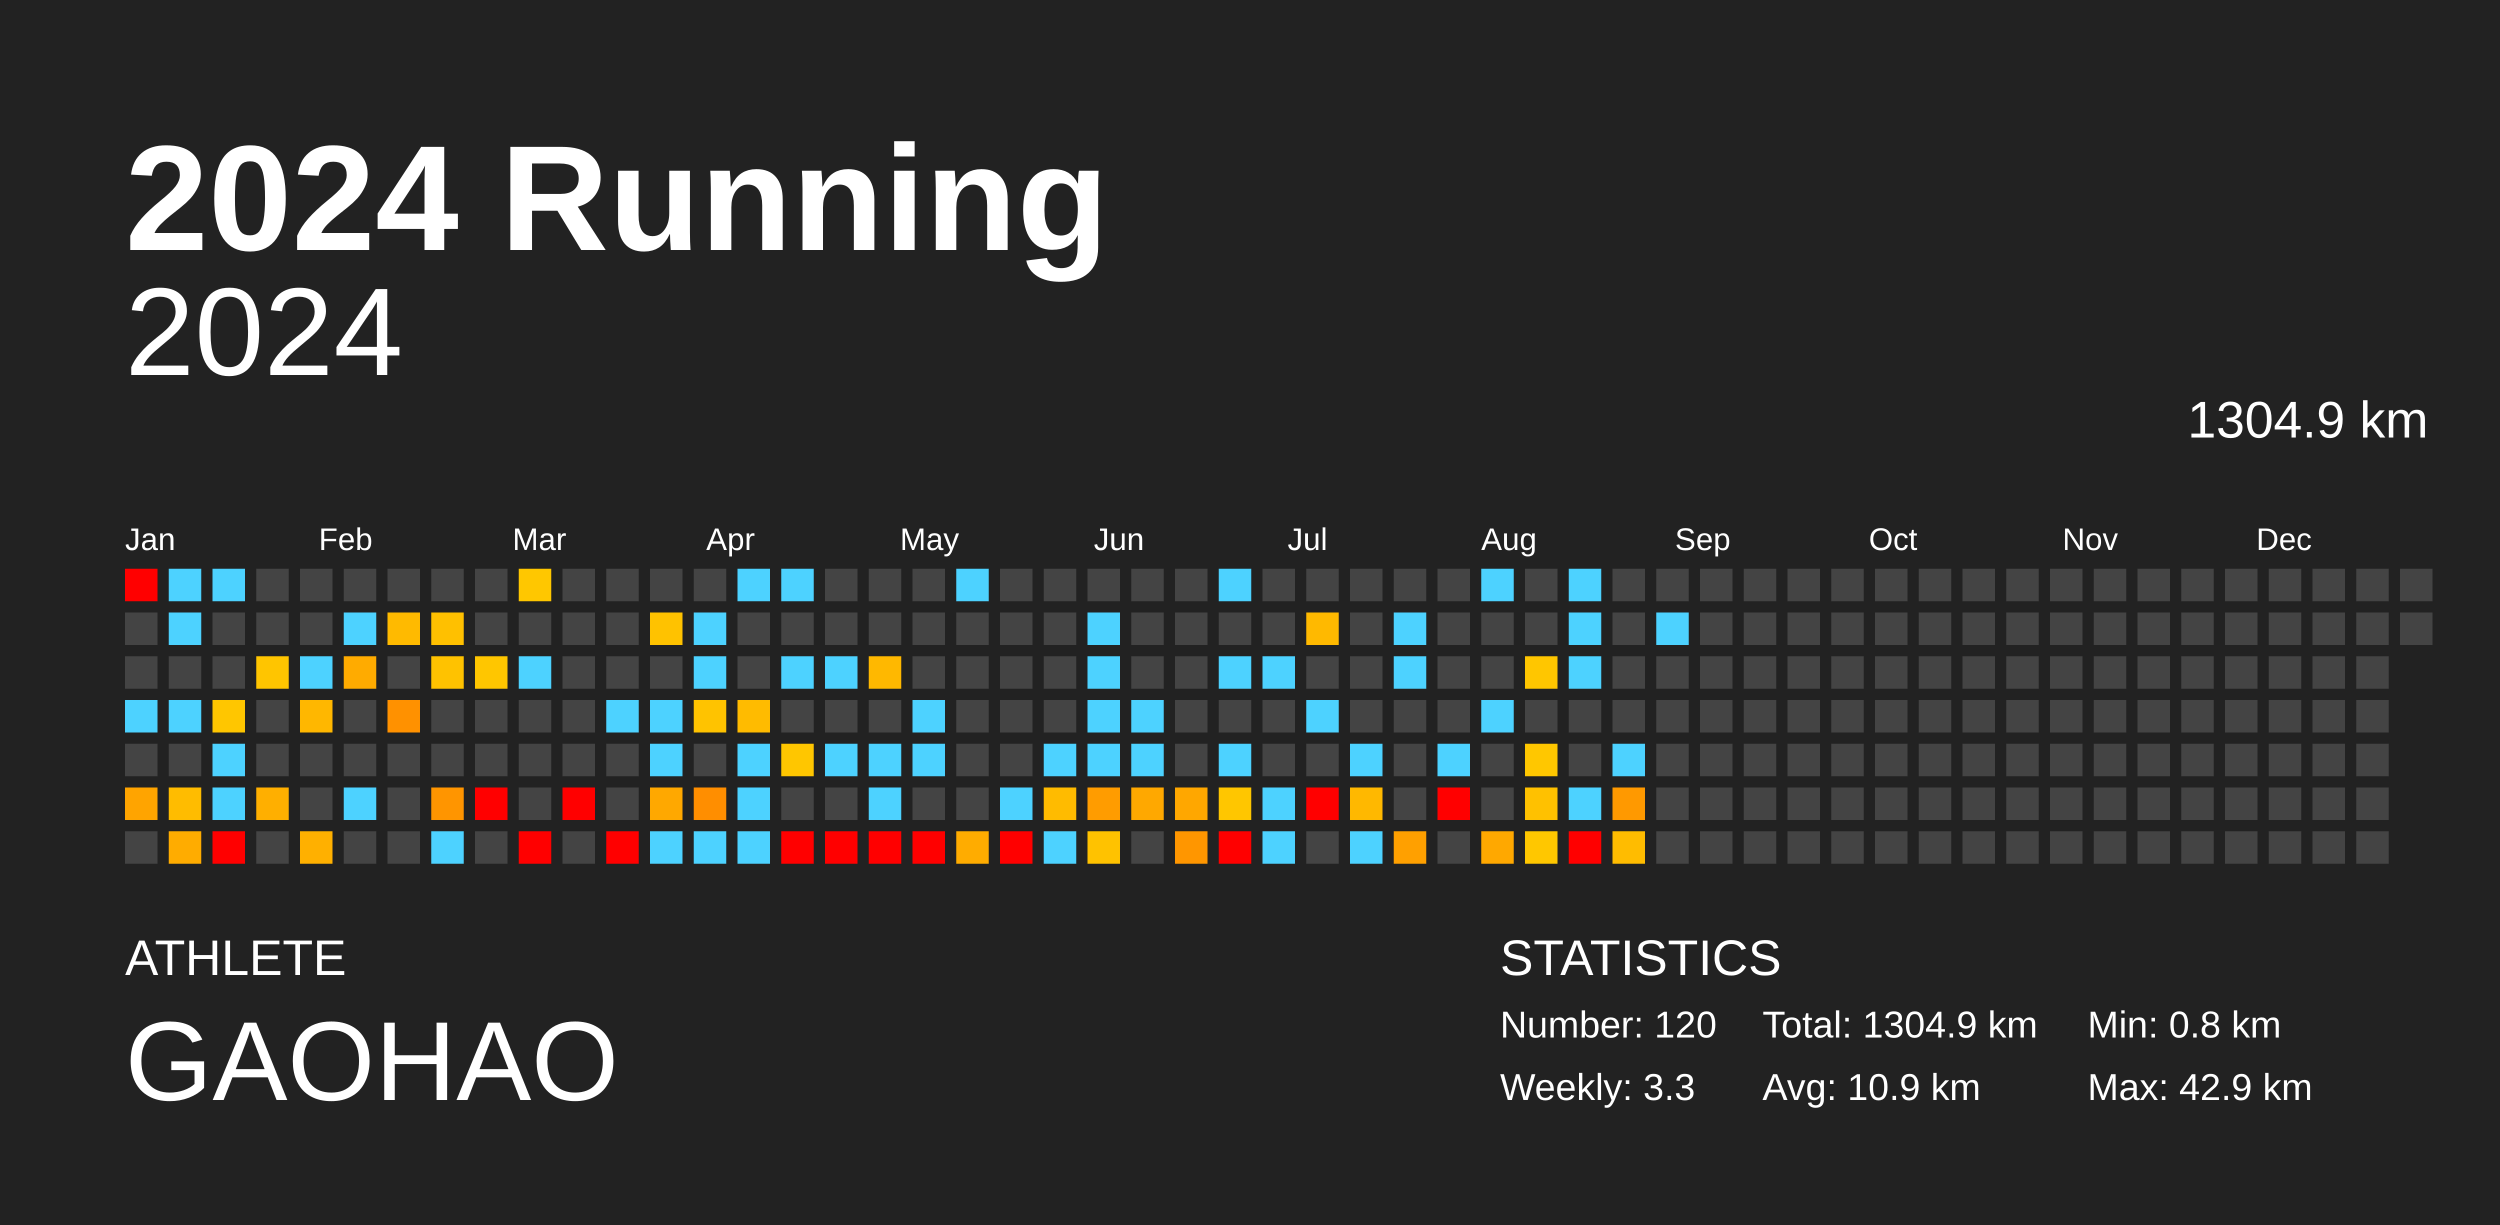
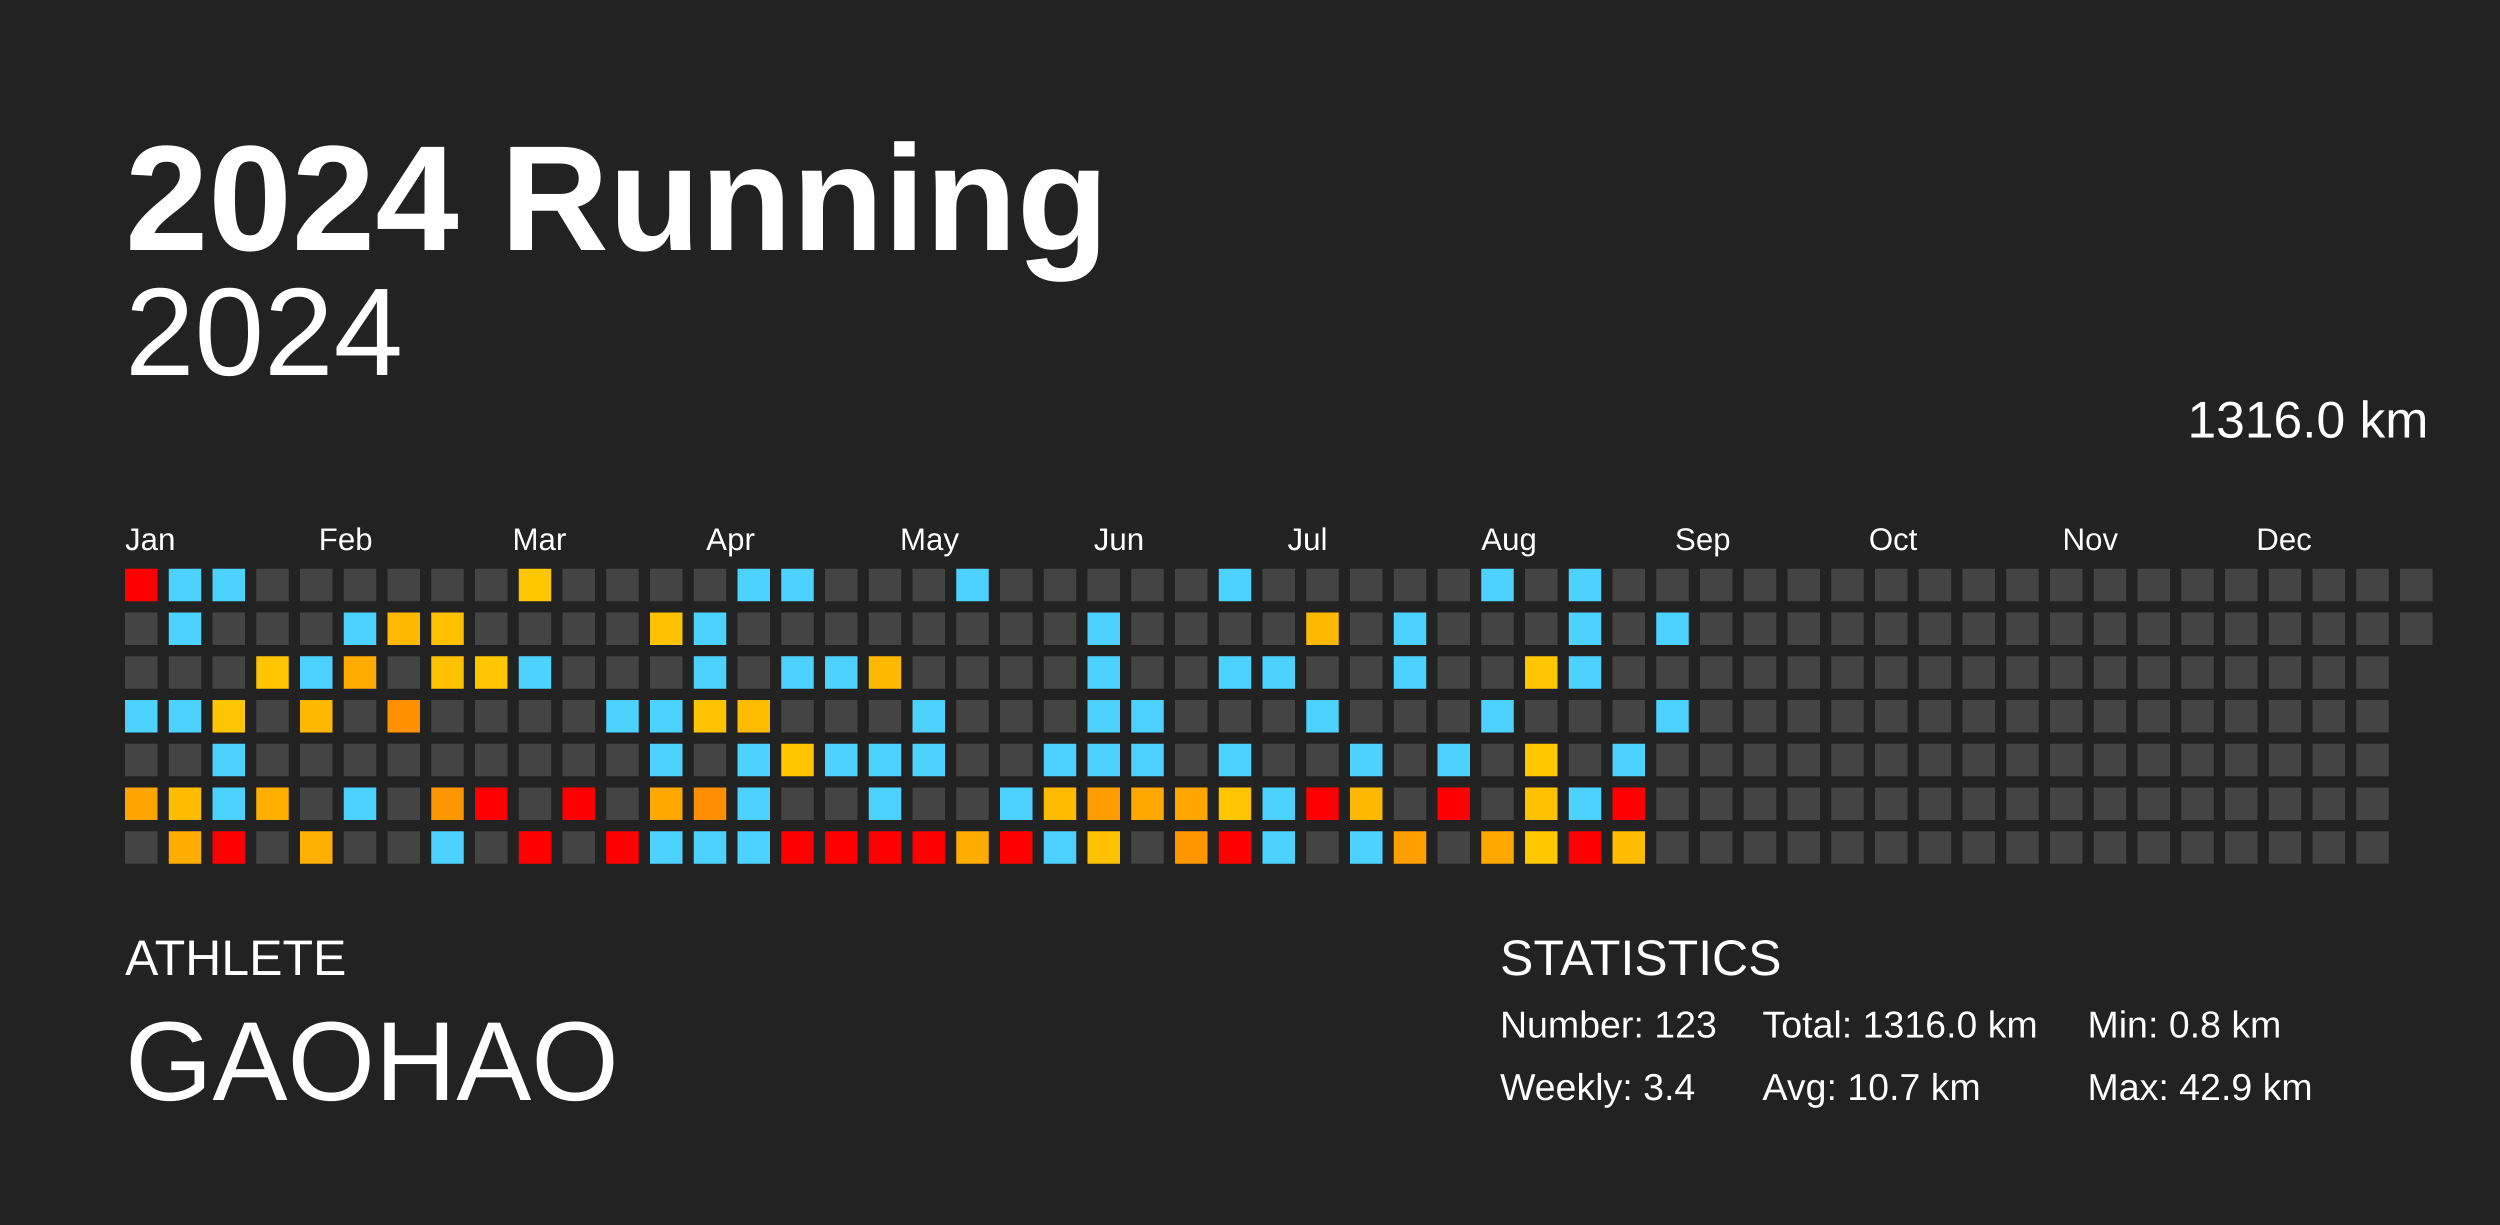
<svg xmlns="http://www.w3.org/2000/svg" baseProfile="full" height="98mm" version="1.1" viewBox="0,0,200,98" width="200mm">
  <defs />
  <rect fill="#222222" height="98" width="200" x="0" y="0" />
  <text fill="#FFFFFF" style="font-size:12px; font-family:Arial; font-weight:bold;" x="10" y="20">2024 Running</text>
  <text fill="#FFFFFF" style="font-size:4px; font-family:Arial" x="10" y="78">ATHLETE</text>
  <text fill="#FFFFFF" style="font-size:9px; font-family:Arial" x="10" y="88">GAOHAO</text>
  <text fill="#FFFFFF" style="font-size:4px; font-family:Arial" x="120" y="78">STATISTICS</text>
-   <text fill="#FFFFFF" style="font-size:3px; font-family:Arial" x="120" y="83">Number: 120</text>
-   <text fill="#FFFFFF" style="font-size:3px; font-family:Arial" x="120" y="88">Weekly: 3.3</text>
-   <text fill="#FFFFFF" style="font-size:3px; font-family:Arial" x="141" y="83">Total: 1304.9 km</text>
-   <text fill="#FFFFFF" style="font-size:3px; font-family:Arial" x="141" y="88">Avg: 10.9 km</text>
+   <text fill="#FFFFFF" style="font-size:3px; font-family:Arial" x="120" y="83">Number: 123</text>
+   <text fill="#FFFFFF" style="font-size:3px; font-family:Arial" x="120" y="88">Weekly: 3.4</text>
+   <text fill="#FFFFFF" style="font-size:3px; font-family:Arial" x="141" y="83">Total: 1316.0 km</text>
+   <text fill="#FFFFFF" style="font-size:3px; font-family:Arial" x="141" y="88">Avg: 10.7 km</text>
  <text fill="#FFFFFF" style="font-size:3px; font-family:Arial" x="167" y="83">Min: 0.8 km</text>
  <text fill="#FFFFFF" style="font-size:3px; font-family:Arial" x="167" y="88">Max: 42.9 km</text>
  <text alignment-baseline="hanging" fill="#FFFFFF" style="font-size:10.0px; font-family:Arial;" x="10" y="30">2024</text>
-   <text alignment-baseline="hanging" fill="#FFFFFF" style="font-size:4.125px; font-family:Arial;" x="175" y="35">1304.9 km</text>
+   <text alignment-baseline="hanging" fill="#FFFFFF" style="font-size:4.125px; font-family:Arial;" x="175" y="35">1316.0 km</text>
  <text fill="#FFFFFF" style="font-size:2.5px; font-family:Arial" x="10.0" y="44">Jan</text>
  <text fill="#FFFFFF" style="font-size:2.5px; font-family:Arial" x="25.5" y="44">Feb</text>
  <text fill="#FFFFFF" style="font-size:2.5px; font-family:Arial" x="41.0" y="44">Mar</text>
  <text fill="#FFFFFF" style="font-size:2.5px; font-family:Arial" x="56.5" y="44">Apr</text>
  <text fill="#FFFFFF" style="font-size:2.5px; font-family:Arial" x="72.0" y="44">May</text>
  <text fill="#FFFFFF" style="font-size:2.5px; font-family:Arial" x="87.5" y="44">Jun</text>
  <text fill="#FFFFFF" style="font-size:2.5px; font-family:Arial" x="103.0" y="44">Jul</text>
  <text fill="#FFFFFF" style="font-size:2.5px; font-family:Arial" x="118.5" y="44">Aug</text>
  <text fill="#FFFFFF" style="font-size:2.5px; font-family:Arial" x="134.0" y="44">Sep</text>
  <text fill="#FFFFFF" style="font-size:2.5px; font-family:Arial" x="149.5" y="44">Oct</text>
  <text fill="#FFFFFF" style="font-size:2.5px; font-family:Arial" x="165.0" y="44">Nov</text>
  <text fill="#FFFFFF" style="font-size:2.5px; font-family:Arial" x="180.5" y="44">Dec</text>
  <rect fill="red" height="2.6" width="2.6" x="10.0" y="45.5" />
  <rect fill="#444444" height="2.6" width="2.6" x="10.0" y="49.0" />
  <rect fill="#444444" height="2.6" width="2.6" x="10.0" y="52.5" />
  <rect fill="#4dd2ff" height="2.6" width="2.6" x="10.0" y="56.0" />
  <rect fill="#444444" height="2.6" width="2.6" x="10.0" y="59.5" />
  <rect fill="#ffa400" height="2.6" width="2.6" x="10.0" y="63.0" />
  <rect fill="#444444" height="2.6" width="2.6" x="10.0" y="66.5" />
  <rect fill="#4dd2ff" height="2.6" width="2.6" x="13.5" y="45.5" />
  <rect fill="#4dd2ff" height="2.6" width="2.6" x="13.5" y="49.0" />
  <rect fill="#444444" height="2.6" width="2.6" x="13.5" y="52.5" />
  <rect fill="#4dd2ff" height="2.6" width="2.6" x="13.5" y="56.0" />
  <rect fill="#444444" height="2.6" width="2.6" x="13.5" y="59.5" />
  <rect fill="#ffbc00" height="2.6" width="2.6" x="13.5" y="63.0" />
  <rect fill="#ffac00" height="2.6" width="2.6" x="13.5" y="66.5" />
  <rect fill="#4dd2ff" height="2.6" width="2.6" x="17.0" y="45.5" />
  <rect fill="#444444" height="2.6" width="2.6" x="17.0" y="49.0" />
  <rect fill="#444444" height="2.6" width="2.6" x="17.0" y="52.5" />
  <rect fill="#ffc600" height="2.6" width="2.6" x="17.0" y="56.0" />
  <rect fill="#4dd2ff" height="2.6" width="2.6" x="17.0" y="59.5" />
  <rect fill="#4dd2ff" height="2.6" width="2.6" x="17.0" y="63.0" />
  <rect fill="red" height="2.6" width="2.6" x="17.0" y="66.5" />
  <rect fill="#444444" height="2.6" width="2.6" x="20.5" y="45.5" />
  <rect fill="#444444" height="2.6" width="2.6" x="20.5" y="49.0" />
  <rect fill="#ffc500" height="2.6" width="2.6" x="20.5" y="52.5" />
  <rect fill="#444444" height="2.6" width="2.6" x="20.5" y="56.0" />
  <rect fill="#444444" height="2.6" width="2.6" x="20.5" y="59.5" />
  <rect fill="#ffaf00" height="2.6" width="2.6" x="20.5" y="63.0" />
  <rect fill="#444444" height="2.6" width="2.6" x="20.5" y="66.5" />
  <rect fill="#444444" height="2.6" width="2.6" x="24.0" y="45.5" />
  <rect fill="#444444" height="2.6" width="2.6" x="24.0" y="49.0" />
  <rect fill="#4dd2ff" height="2.6" width="2.6" x="24.0" y="52.5" />
  <rect fill="#ffb700" height="2.6" width="2.6" x="24.0" y="56.0" />
  <rect fill="#444444" height="2.6" width="2.6" x="24.0" y="59.5" />
  <rect fill="#444444" height="2.6" width="2.6" x="24.0" y="63.0" />
  <rect fill="#ffb000" height="2.6" width="2.6" x="24.0" y="66.5" />
  <rect fill="#444444" height="2.6" width="2.6" x="27.5" y="45.5" />
  <rect fill="#4dd2ff" height="2.6" width="2.6" x="27.5" y="49.0" />
  <rect fill="#ffab00" height="2.6" width="2.6" x="27.5" y="52.5" />
  <rect fill="#444444" height="2.6" width="2.6" x="27.5" y="56.0" />
  <rect fill="#444444" height="2.6" width="2.6" x="27.5" y="59.5" />
  <rect fill="#4dd2ff" height="2.6" width="2.6" x="27.5" y="63.0" />
  <rect fill="#444444" height="2.6" width="2.6" x="27.5" y="66.5" />
  <rect fill="#444444" height="2.6" width="2.6" x="31.0" y="45.5" />
  <rect fill="#ffba00" height="2.6" width="2.6" x="31.0" y="49.0" />
  <rect fill="#444444" height="2.6" width="2.6" x="31.0" y="52.5" />
  <rect fill="#ff9100" height="2.6" width="2.6" x="31.0" y="56.0" />
  <rect fill="#444444" height="2.6" width="2.6" x="31.0" y="59.5" />
  <rect fill="#444444" height="2.6" width="2.6" x="31.0" y="63.0" />
  <rect fill="#444444" height="2.6" width="2.6" x="31.0" y="66.5" />
  <rect fill="#444444" height="2.6" width="2.6" x="34.5" y="45.5" />
  <rect fill="#ffc000" height="2.6" width="2.6" x="34.5" y="49.0" />
  <rect fill="#ffc200" height="2.6" width="2.6" x="34.5" y="52.5" />
  <rect fill="#444444" height="2.6" width="2.6" x="34.5" y="56.0" />
  <rect fill="#444444" height="2.6" width="2.6" x="34.5" y="59.5" />
  <rect fill="#ff9500" height="2.6" width="2.6" x="34.5" y="63.0" />
  <rect fill="#4dd2ff" height="2.6" width="2.6" x="34.5" y="66.5" />
  <rect fill="#444444" height="2.6" width="2.6" x="38.0" y="45.5" />
  <rect fill="#444444" height="2.6" width="2.6" x="38.0" y="49.0" />
  <rect fill="#ffc600" height="2.6" width="2.6" x="38.0" y="52.5" />
  <rect fill="#444444" height="2.6" width="2.6" x="38.0" y="56.0" />
  <rect fill="#444444" height="2.6" width="2.6" x="38.0" y="59.5" />
  <rect fill="red" height="2.6" width="2.6" x="38.0" y="63.0" />
  <rect fill="#444444" height="2.6" width="2.6" x="38.0" y="66.5" />
  <rect fill="#ffc700" height="2.6" width="2.6" x="41.5" y="45.5" />
  <rect fill="#444444" height="2.6" width="2.6" x="41.5" y="49.0" />
  <rect fill="#4dd2ff" height="2.6" width="2.6" x="41.5" y="52.5" />
  <rect fill="#444444" height="2.6" width="2.6" x="41.5" y="56.0" />
  <rect fill="#444444" height="2.6" width="2.6" x="41.5" y="59.5" />
  <rect fill="#444444" height="2.6" width="2.6" x="41.5" y="63.0" />
  <rect fill="red" height="2.6" width="2.6" x="41.5" y="66.5" />
  <rect fill="#444444" height="2.6" width="2.6" x="45.0" y="45.5" />
  <rect fill="#444444" height="2.6" width="2.6" x="45.0" y="49.0" />
  <rect fill="#444444" height="2.6" width="2.6" x="45.0" y="52.5" />
  <rect fill="#444444" height="2.6" width="2.6" x="45.0" y="56.0" />
  <rect fill="#444444" height="2.6" width="2.6" x="45.0" y="59.5" />
  <rect fill="red" height="2.6" width="2.6" x="45.0" y="63.0" />
  <rect fill="#444444" height="2.6" width="2.6" x="45.0" y="66.5" />
  <rect fill="#444444" height="2.6" width="2.6" x="48.5" y="45.5" />
  <rect fill="#444444" height="2.6" width="2.6" x="48.5" y="49.0" />
  <rect fill="#444444" height="2.6" width="2.6" x="48.5" y="52.5" />
  <rect fill="#4dd2ff" height="2.6" width="2.6" x="48.5" y="56.0" />
  <rect fill="#444444" height="2.6" width="2.6" x="48.5" y="59.5" />
  <rect fill="#444444" height="2.6" width="2.6" x="48.5" y="63.0" />
  <rect fill="red" height="2.6" width="2.6" x="48.5" y="66.5" />
  <rect fill="#444444" height="2.6" width="2.6" x="52.0" y="45.5" />
  <rect fill="#ffc200" height="2.6" width="2.6" x="52.0" y="49.0" />
  <rect fill="#444444" height="2.6" width="2.6" x="52.0" y="52.5" />
  <rect fill="#4dd2ff" height="2.6" width="2.6" x="52.0" y="56.0" />
  <rect fill="#4dd2ff" height="2.6" width="2.6" x="52.0" y="59.5" />
  <rect fill="#ffa800" height="2.6" width="2.6" x="52.0" y="63.0" />
  <rect fill="#4dd2ff" height="2.6" width="2.6" x="52.0" y="66.5" />
  <rect fill="#444444" height="2.6" width="2.6" x="55.5" y="45.5" />
  <rect fill="#4dd2ff" height="2.6" width="2.6" x="55.5" y="49.0" />
  <rect fill="#4dd2ff" height="2.6" width="2.6" x="55.5" y="52.5" />
  <rect fill="#ffc300" height="2.6" width="2.6" x="55.5" y="56.0" />
  <rect fill="#444444" height="2.6" width="2.6" x="55.5" y="59.5" />
  <rect fill="#ff8e00" height="2.6" width="2.6" x="55.5" y="63.0" />
  <rect fill="#4dd2ff" height="2.6" width="2.6" x="55.5" y="66.5" />
  <rect fill="#4dd2ff" height="2.6" width="2.6" x="59.0" y="45.5" />
  <rect fill="#444444" height="2.6" width="2.6" x="59.0" y="49.0" />
  <rect fill="#444444" height="2.6" width="2.6" x="59.0" y="52.5" />
  <rect fill="#ffbb00" height="2.6" width="2.6" x="59.0" y="56.0" />
  <rect fill="#4dd2ff" height="2.6" width="2.6" x="59.0" y="59.5" />
  <rect fill="#4dd2ff" height="2.6" width="2.6" x="59.0" y="63.0" />
  <rect fill="#4dd2ff" height="2.6" width="2.6" x="59.0" y="66.5" />
  <rect fill="#4dd2ff" height="2.6" width="2.6" x="62.5" y="45.5" />
  <rect fill="#444444" height="2.6" width="2.6" x="62.5" y="49.0" />
  <rect fill="#4dd2ff" height="2.6" width="2.6" x="62.5" y="52.5" />
  <rect fill="#444444" height="2.6" width="2.6" x="62.5" y="56.0" />
  <rect fill="#ffc600" height="2.6" width="2.6" x="62.5" y="59.5" />
  <rect fill="#444444" height="2.6" width="2.6" x="62.5" y="63.0" />
  <rect fill="red" height="2.6" width="2.6" x="62.5" y="66.5" />
  <rect fill="#444444" height="2.6" width="2.6" x="66.0" y="45.5" />
  <rect fill="#444444" height="2.6" width="2.6" x="66.0" y="49.0" />
  <rect fill="#4dd2ff" height="2.6" width="2.6" x="66.0" y="52.5" />
  <rect fill="#444444" height="2.6" width="2.6" x="66.0" y="56.0" />
  <rect fill="#4dd2ff" height="2.6" width="2.6" x="66.0" y="59.5" />
  <rect fill="#444444" height="2.6" width="2.6" x="66.0" y="63.0" />
  <rect fill="red" height="2.6" width="2.6" x="66.0" y="66.5" />
  <rect fill="#444444" height="2.6" width="2.6" x="69.5" y="45.5" />
  <rect fill="#444444" height="2.6" width="2.6" x="69.5" y="49.0" />
  <rect fill="#ffb800" height="2.6" width="2.6" x="69.5" y="52.5" />
  <rect fill="#444444" height="2.6" width="2.6" x="69.5" y="56.0" />
  <rect fill="#4dd2ff" height="2.6" width="2.6" x="69.5" y="59.5" />
  <rect fill="#4dd2ff" height="2.6" width="2.6" x="69.5" y="63.0" />
  <rect fill="red" height="2.6" width="2.6" x="69.5" y="66.5" />
  <rect fill="#444444" height="2.6" width="2.6" x="73.0" y="45.5" />
  <rect fill="#444444" height="2.6" width="2.6" x="73.0" y="49.0" />
  <rect fill="#444444" height="2.6" width="2.6" x="73.0" y="52.5" />
  <rect fill="#4dd2ff" height="2.6" width="2.6" x="73.0" y="56.0" />
  <rect fill="#4dd2ff" height="2.6" width="2.6" x="73.0" y="59.5" />
  <rect fill="#444444" height="2.6" width="2.6" x="73.0" y="63.0" />
  <rect fill="red" height="2.6" width="2.6" x="73.0" y="66.5" />
  <rect fill="#4dd2ff" height="2.6" width="2.6" x="76.5" y="45.5" />
  <rect fill="#444444" height="2.6" width="2.6" x="76.5" y="49.0" />
  <rect fill="#444444" height="2.6" width="2.6" x="76.5" y="52.5" />
  <rect fill="#444444" height="2.6" width="2.6" x="76.5" y="56.0" />
  <rect fill="#444444" height="2.6" width="2.6" x="76.5" y="59.5" />
  <rect fill="#444444" height="2.6" width="2.6" x="76.5" y="63.0" />
  <rect fill="#ffac00" height="2.6" width="2.6" x="76.5" y="66.5" />
  <rect fill="#444444" height="2.6" width="2.6" x="80.0" y="45.5" />
  <rect fill="#444444" height="2.6" width="2.6" x="80.0" y="49.0" />
  <rect fill="#444444" height="2.6" width="2.6" x="80.0" y="52.5" />
  <rect fill="#444444" height="2.6" width="2.6" x="80.0" y="56.0" />
  <rect fill="#444444" height="2.6" width="2.6" x="80.0" y="59.5" />
  <rect fill="#4dd2ff" height="2.6" width="2.6" x="80.0" y="63.0" />
  <rect fill="red" height="2.6" width="2.6" x="80.0" y="66.5" />
  <rect fill="#444444" height="2.6" width="2.6" x="83.5" y="45.5" />
  <rect fill="#444444" height="2.6" width="2.6" x="83.5" y="49.0" />
  <rect fill="#444444" height="2.6" width="2.6" x="83.5" y="52.5" />
  <rect fill="#444444" height="2.6" width="2.6" x="83.5" y="56.0" />
  <rect fill="#4dd2ff" height="2.6" width="2.6" x="83.5" y="59.5" />
  <rect fill="#ffbb00" height="2.6" width="2.6" x="83.5" y="63.0" />
  <rect fill="#4dd2ff" height="2.6" width="2.6" x="83.5" y="66.5" />
  <rect fill="#444444" height="2.6" width="2.6" x="87.0" y="45.5" />
  <rect fill="#4dd2ff" height="2.6" width="2.6" x="87.0" y="49.0" />
  <rect fill="#4dd2ff" height="2.6" width="2.6" x="87.0" y="52.5" />
  <rect fill="#4dd2ff" height="2.6" width="2.6" x="87.0" y="56.0" />
  <rect fill="#4dd2ff" height="2.6" width="2.6" x="87.0" y="59.5" />
  <rect fill="#ff9c00" height="2.6" width="2.6" x="87.0" y="63.0" />
  <rect fill="#ffc200" height="2.6" width="2.6" x="87.0" y="66.5" />
  <rect fill="#444444" height="2.6" width="2.6" x="90.5" y="45.5" />
  <rect fill="#444444" height="2.6" width="2.6" x="90.5" y="49.0" />
  <rect fill="#444444" height="2.6" width="2.6" x="90.5" y="52.5" />
  <rect fill="#4dd2ff" height="2.6" width="2.6" x="90.5" y="56.0" />
  <rect fill="#4dd2ff" height="2.6" width="2.6" x="90.5" y="59.5" />
  <rect fill="#ffa800" height="2.6" width="2.6" x="90.5" y="63.0" />
  <rect fill="#444444" height="2.6" width="2.6" x="90.5" y="66.5" />
  <rect fill="#444444" height="2.6" width="2.6" x="94.0" y="45.5" />
  <rect fill="#444444" height="2.6" width="2.6" x="94.0" y="49.0" />
  <rect fill="#444444" height="2.6" width="2.6" x="94.0" y="52.5" />
  <rect fill="#444444" height="2.6" width="2.6" x="94.0" y="56.0" />
  <rect fill="#444444" height="2.6" width="2.6" x="94.0" y="59.5" />
  <rect fill="#ffa700" height="2.6" width="2.6" x="94.0" y="63.0" />
  <rect fill="#ff9600" height="2.6" width="2.6" x="94.0" y="66.5" />
  <rect fill="#4dd2ff" height="2.6" width="2.6" x="97.5" y="45.5" />
  <rect fill="#444444" height="2.6" width="2.6" x="97.5" y="49.0" />
  <rect fill="#4dd2ff" height="2.6" width="2.6" x="97.5" y="52.5" />
  <rect fill="#444444" height="2.6" width="2.6" x="97.5" y="56.0" />
  <rect fill="#4dd2ff" height="2.6" width="2.6" x="97.5" y="59.5" />
  <rect fill="#ffc600" height="2.6" width="2.6" x="97.5" y="63.0" />
  <rect fill="red" height="2.6" width="2.6" x="97.5" y="66.5" />
  <rect fill="#444444" height="2.6" width="2.6" x="101.0" y="45.5" />
  <rect fill="#444444" height="2.6" width="2.6" x="101.0" y="49.0" />
  <rect fill="#4dd2ff" height="2.6" width="2.6" x="101.0" y="52.5" />
  <rect fill="#444444" height="2.6" width="2.6" x="101.0" y="56.0" />
  <rect fill="#444444" height="2.6" width="2.6" x="101.0" y="59.5" />
  <rect fill="#4dd2ff" height="2.6" width="2.6" x="101.0" y="63.0" />
  <rect fill="#4dd2ff" height="2.6" width="2.6" x="101.0" y="66.5" />
  <rect fill="#444444" height="2.6" width="2.6" x="104.5" y="45.5" />
  <rect fill="#ffb900" height="2.6" width="2.6" x="104.5" y="49.0" />
  <rect fill="#444444" height="2.6" width="2.6" x="104.5" y="52.5" />
  <rect fill="#4dd2ff" height="2.6" width="2.6" x="104.5" y="56.0" />
  <rect fill="#444444" height="2.6" width="2.6" x="104.5" y="59.5" />
  <rect fill="red" height="2.6" width="2.6" x="104.5" y="63.0" />
  <rect fill="#444444" height="2.6" width="2.6" x="104.5" y="66.5" />
  <rect fill="#444444" height="2.6" width="2.6" x="108.0" y="45.5" />
  <rect fill="#444444" height="2.6" width="2.6" x="108.0" y="49.0" />
  <rect fill="#444444" height="2.6" width="2.6" x="108.0" y="52.5" />
  <rect fill="#444444" height="2.6" width="2.6" x="108.0" y="56.0" />
  <rect fill="#4dd2ff" height="2.6" width="2.6" x="108.0" y="59.5" />
  <rect fill="#ffb800" height="2.6" width="2.6" x="108.0" y="63.0" />
  <rect fill="#4dd2ff" height="2.6" width="2.6" x="108.0" y="66.5" />
  <rect fill="#444444" height="2.6" width="2.6" x="111.5" y="45.5" />
  <rect fill="#4dd2ff" height="2.6" width="2.6" x="111.5" y="49.0" />
  <rect fill="#4dd2ff" height="2.6" width="2.6" x="111.5" y="52.5" />
  <rect fill="#444444" height="2.6" width="2.6" x="111.5" y="56.0" />
  <rect fill="#444444" height="2.6" width="2.6" x="111.5" y="59.5" />
  <rect fill="#444444" height="2.6" width="2.6" x="111.5" y="63.0" />
  <rect fill="#ffa000" height="2.6" width="2.6" x="111.5" y="66.5" />
  <rect fill="#444444" height="2.6" width="2.6" x="115.0" y="45.5" />
  <rect fill="#444444" height="2.6" width="2.6" x="115.0" y="49.0" />
  <rect fill="#444444" height="2.6" width="2.6" x="115.0" y="52.5" />
  <rect fill="#444444" height="2.6" width="2.6" x="115.0" y="56.0" />
  <rect fill="#4dd2ff" height="2.6" width="2.6" x="115.0" y="59.5" />
  <rect fill="red" height="2.6" width="2.6" x="115.0" y="63.0" />
  <rect fill="#444444" height="2.6" width="2.6" x="115.0" y="66.5" />
  <rect fill="#4dd2ff" height="2.6" width="2.6" x="118.5" y="45.5" />
  <rect fill="#444444" height="2.6" width="2.6" x="118.5" y="49.0" />
  <rect fill="#444444" height="2.6" width="2.6" x="118.5" y="52.5" />
  <rect fill="#4dd2ff" height="2.6" width="2.6" x="118.5" y="56.0" />
  <rect fill="#444444" height="2.6" width="2.6" x="118.5" y="59.5" />
  <rect fill="#444444" height="2.6" width="2.6" x="118.5" y="63.0" />
  <rect fill="#ffa800" height="2.6" width="2.6" x="118.5" y="66.5" />
  <rect fill="#444444" height="2.6" width="2.6" x="122.0" y="45.5" />
  <rect fill="#444444" height="2.6" width="2.6" x="122.0" y="49.0" />
  <rect fill="#ffc600" height="2.6" width="2.6" x="122.0" y="52.5" />
  <rect fill="#444444" height="2.6" width="2.6" x="122.0" y="56.0" />
  <rect fill="#ffc700" height="2.6" width="2.6" x="122.0" y="59.5" />
  <rect fill="#ffc100" height="2.6" width="2.6" x="122.0" y="63.0" />
  <rect fill="#ffc700" height="2.6" width="2.6" x="122.0" y="66.5" />
  <rect fill="#4dd2ff" height="2.6" width="2.6" x="125.5" y="45.5" />
  <rect fill="#4dd2ff" height="2.6" width="2.6" x="125.5" y="49.0" />
  <rect fill="#4dd2ff" height="2.6" width="2.6" x="125.5" y="52.5" />
  <rect fill="#444444" height="2.6" width="2.6" x="125.5" y="56.0" />
  <rect fill="#444444" height="2.6" width="2.6" x="125.5" y="59.5" />
  <rect fill="#4dd2ff" height="2.6" width="2.6" x="125.5" y="63.0" />
  <rect fill="red" height="2.6" width="2.6" x="125.5" y="66.5" />
  <rect fill="#444444" height="2.6" width="2.6" x="129.0" y="45.5" />
  <rect fill="#444444" height="2.6" width="2.6" x="129.0" y="49.0" />
  <rect fill="#444444" height="2.6" width="2.6" x="129.0" y="52.5" />
  <rect fill="#444444" height="2.6" width="2.6" x="129.0" y="56.0" />
  <rect fill="#4dd2ff" height="2.6" width="2.6" x="129.0" y="59.5" />
-   <rect fill="#ff9900" height="2.6" width="2.6" x="129.0" y="63.0" />
+   <rect fill="red" height="2.6" width="2.6" x="129.0" y="63.0" />
  <rect fill="#ffbc00" height="2.6" width="2.6" x="129.0" y="66.5" />
  <rect fill="#444444" height="2.6" width="2.6" x="132.5" y="45.5" />
  <rect fill="#4dd2ff" height="2.6" width="2.6" x="132.5" y="49.0" />
  <rect fill="#444444" height="2.6" width="2.6" x="132.5" y="52.5" />
-   <rect fill="#444444" height="2.6" width="2.6" x="132.5" y="56.0" />
+   <rect fill="#4dd2ff" height="2.6" width="2.6" x="132.5" y="56.0" />
  <rect fill="#444444" height="2.6" width="2.6" x="132.5" y="59.5" />
  <rect fill="#444444" height="2.6" width="2.6" x="132.5" y="63.0" />
  <rect fill="#444444" height="2.6" width="2.6" x="132.5" y="66.5" />
  <rect fill="#444444" height="2.6" width="2.6" x="136.0" y="45.5" />
  <rect fill="#444444" height="2.6" width="2.6" x="136.0" y="49.0" />
  <rect fill="#444444" height="2.6" width="2.6" x="136.0" y="52.5" />
  <rect fill="#444444" height="2.6" width="2.6" x="136.0" y="56.0" />
  <rect fill="#444444" height="2.6" width="2.6" x="136.0" y="59.5" />
  <rect fill="#444444" height="2.6" width="2.6" x="136.0" y="63.0" />
  <rect fill="#444444" height="2.6" width="2.6" x="136.0" y="66.5" />
  <rect fill="#444444" height="2.6" width="2.6" x="139.5" y="45.5" />
  <rect fill="#444444" height="2.6" width="2.6" x="139.5" y="49.0" />
  <rect fill="#444444" height="2.6" width="2.6" x="139.5" y="52.5" />
  <rect fill="#444444" height="2.6" width="2.6" x="139.5" y="56.0" />
  <rect fill="#444444" height="2.6" width="2.6" x="139.5" y="59.5" />
  <rect fill="#444444" height="2.6" width="2.6" x="139.5" y="63.0" />
  <rect fill="#444444" height="2.6" width="2.6" x="139.5" y="66.5" />
  <rect fill="#444444" height="2.6" width="2.6" x="143.0" y="45.5" />
  <rect fill="#444444" height="2.6" width="2.6" x="143.0" y="49.0" />
  <rect fill="#444444" height="2.6" width="2.6" x="143.0" y="52.5" />
  <rect fill="#444444" height="2.6" width="2.6" x="143.0" y="56.0" />
  <rect fill="#444444" height="2.6" width="2.6" x="143.0" y="59.5" />
  <rect fill="#444444" height="2.6" width="2.6" x="143.0" y="63.0" />
  <rect fill="#444444" height="2.6" width="2.6" x="143.0" y="66.5" />
  <rect fill="#444444" height="2.6" width="2.6" x="146.5" y="45.5" />
  <rect fill="#444444" height="2.6" width="2.6" x="146.5" y="49.0" />
  <rect fill="#444444" height="2.6" width="2.6" x="146.5" y="52.5" />
  <rect fill="#444444" height="2.6" width="2.6" x="146.5" y="56.0" />
  <rect fill="#444444" height="2.6" width="2.6" x="146.5" y="59.5" />
  <rect fill="#444444" height="2.6" width="2.6" x="146.5" y="63.0" />
  <rect fill="#444444" height="2.6" width="2.6" x="146.5" y="66.5" />
  <rect fill="#444444" height="2.6" width="2.6" x="150.0" y="45.5" />
  <rect fill="#444444" height="2.6" width="2.6" x="150.0" y="49.0" />
  <rect fill="#444444" height="2.6" width="2.6" x="150.0" y="52.5" />
  <rect fill="#444444" height="2.6" width="2.6" x="150.0" y="56.0" />
  <rect fill="#444444" height="2.6" width="2.6" x="150.0" y="59.5" />
  <rect fill="#444444" height="2.6" width="2.6" x="150.0" y="63.0" />
  <rect fill="#444444" height="2.6" width="2.6" x="150.0" y="66.5" />
  <rect fill="#444444" height="2.6" width="2.6" x="153.5" y="45.5" />
  <rect fill="#444444" height="2.6" width="2.6" x="153.5" y="49.0" />
  <rect fill="#444444" height="2.6" width="2.6" x="153.5" y="52.5" />
  <rect fill="#444444" height="2.6" width="2.6" x="153.5" y="56.0" />
  <rect fill="#444444" height="2.6" width="2.6" x="153.5" y="59.5" />
  <rect fill="#444444" height="2.6" width="2.6" x="153.5" y="63.0" />
  <rect fill="#444444" height="2.6" width="2.6" x="153.5" y="66.5" />
  <rect fill="#444444" height="2.6" width="2.6" x="157.0" y="45.5" />
  <rect fill="#444444" height="2.6" width="2.6" x="157.0" y="49.0" />
  <rect fill="#444444" height="2.6" width="2.6" x="157.0" y="52.5" />
  <rect fill="#444444" height="2.6" width="2.6" x="157.0" y="56.0" />
  <rect fill="#444444" height="2.6" width="2.6" x="157.0" y="59.5" />
  <rect fill="#444444" height="2.6" width="2.6" x="157.0" y="63.0" />
  <rect fill="#444444" height="2.6" width="2.6" x="157.0" y="66.5" />
  <rect fill="#444444" height="2.6" width="2.6" x="160.5" y="45.5" />
  <rect fill="#444444" height="2.6" width="2.6" x="160.5" y="49.0" />
  <rect fill="#444444" height="2.6" width="2.6" x="160.5" y="52.5" />
  <rect fill="#444444" height="2.6" width="2.6" x="160.5" y="56.0" />
  <rect fill="#444444" height="2.6" width="2.6" x="160.5" y="59.5" />
  <rect fill="#444444" height="2.6" width="2.6" x="160.5" y="63.0" />
  <rect fill="#444444" height="2.6" width="2.6" x="160.5" y="66.5" />
  <rect fill="#444444" height="2.6" width="2.6" x="164.0" y="45.5" />
  <rect fill="#444444" height="2.6" width="2.6" x="164.0" y="49.0" />
  <rect fill="#444444" height="2.6" width="2.6" x="164.0" y="52.5" />
  <rect fill="#444444" height="2.6" width="2.6" x="164.0" y="56.0" />
  <rect fill="#444444" height="2.6" width="2.6" x="164.0" y="59.5" />
  <rect fill="#444444" height="2.6" width="2.6" x="164.0" y="63.0" />
  <rect fill="#444444" height="2.6" width="2.6" x="164.0" y="66.5" />
  <rect fill="#444444" height="2.6" width="2.6" x="167.5" y="45.5" />
  <rect fill="#444444" height="2.6" width="2.6" x="167.5" y="49.0" />
  <rect fill="#444444" height="2.6" width="2.6" x="167.5" y="52.5" />
  <rect fill="#444444" height="2.6" width="2.6" x="167.5" y="56.0" />
  <rect fill="#444444" height="2.6" width="2.6" x="167.5" y="59.5" />
  <rect fill="#444444" height="2.6" width="2.6" x="167.5" y="63.0" />
  <rect fill="#444444" height="2.6" width="2.6" x="167.5" y="66.5" />
  <rect fill="#444444" height="2.6" width="2.6" x="171.0" y="45.5" />
  <rect fill="#444444" height="2.6" width="2.6" x="171.0" y="49.0" />
  <rect fill="#444444" height="2.6" width="2.6" x="171.0" y="52.5" />
  <rect fill="#444444" height="2.6" width="2.6" x="171.0" y="56.0" />
  <rect fill="#444444" height="2.6" width="2.6" x="171.0" y="59.5" />
  <rect fill="#444444" height="2.6" width="2.6" x="171.0" y="63.0" />
  <rect fill="#444444" height="2.6" width="2.6" x="171.0" y="66.5" />
  <rect fill="#444444" height="2.6" width="2.6" x="174.5" y="45.5" />
  <rect fill="#444444" height="2.6" width="2.6" x="174.5" y="49.0" />
  <rect fill="#444444" height="2.6" width="2.6" x="174.5" y="52.5" />
  <rect fill="#444444" height="2.6" width="2.6" x="174.5" y="56.0" />
  <rect fill="#444444" height="2.6" width="2.6" x="174.5" y="59.5" />
  <rect fill="#444444" height="2.6" width="2.6" x="174.5" y="63.0" />
  <rect fill="#444444" height="2.6" width="2.6" x="174.5" y="66.5" />
  <rect fill="#444444" height="2.6" width="2.6" x="178.0" y="45.5" />
  <rect fill="#444444" height="2.6" width="2.6" x="178.0" y="49.0" />
  <rect fill="#444444" height="2.6" width="2.6" x="178.0" y="52.5" />
  <rect fill="#444444" height="2.6" width="2.6" x="178.0" y="56.0" />
  <rect fill="#444444" height="2.6" width="2.6" x="178.0" y="59.5" />
  <rect fill="#444444" height="2.6" width="2.6" x="178.0" y="63.0" />
  <rect fill="#444444" height="2.6" width="2.6" x="178.0" y="66.5" />
  <rect fill="#444444" height="2.6" width="2.6" x="181.5" y="45.5" />
  <rect fill="#444444" height="2.6" width="2.6" x="181.5" y="49.0" />
  <rect fill="#444444" height="2.6" width="2.6" x="181.5" y="52.5" />
  <rect fill="#444444" height="2.6" width="2.6" x="181.5" y="56.0" />
  <rect fill="#444444" height="2.6" width="2.6" x="181.5" y="59.5" />
  <rect fill="#444444" height="2.6" width="2.6" x="181.5" y="63.0" />
  <rect fill="#444444" height="2.6" width="2.6" x="181.5" y="66.5" />
  <rect fill="#444444" height="2.6" width="2.6" x="185.0" y="45.5" />
  <rect fill="#444444" height="2.6" width="2.6" x="185.0" y="49.0" />
  <rect fill="#444444" height="2.6" width="2.6" x="185.0" y="52.5" />
  <rect fill="#444444" height="2.6" width="2.6" x="185.0" y="56.0" />
  <rect fill="#444444" height="2.6" width="2.6" x="185.0" y="59.5" />
  <rect fill="#444444" height="2.6" width="2.6" x="185.0" y="63.0" />
  <rect fill="#444444" height="2.6" width="2.6" x="185.0" y="66.5" />
  <rect fill="#444444" height="2.6" width="2.6" x="188.5" y="45.5" />
  <rect fill="#444444" height="2.6" width="2.6" x="188.5" y="49.0" />
  <rect fill="#444444" height="2.6" width="2.6" x="188.5" y="52.5" />
  <rect fill="#444444" height="2.6" width="2.6" x="188.5" y="56.0" />
  <rect fill="#444444" height="2.6" width="2.6" x="188.5" y="59.5" />
  <rect fill="#444444" height="2.6" width="2.6" x="188.5" y="63.0" />
  <rect fill="#444444" height="2.6" width="2.6" x="188.5" y="66.5" />
  <rect fill="#444444" height="2.6" width="2.6" x="192.0" y="45.5" />
  <rect fill="#444444" height="2.6" width="2.6" x="192.0" y="49.0" />
</svg>
